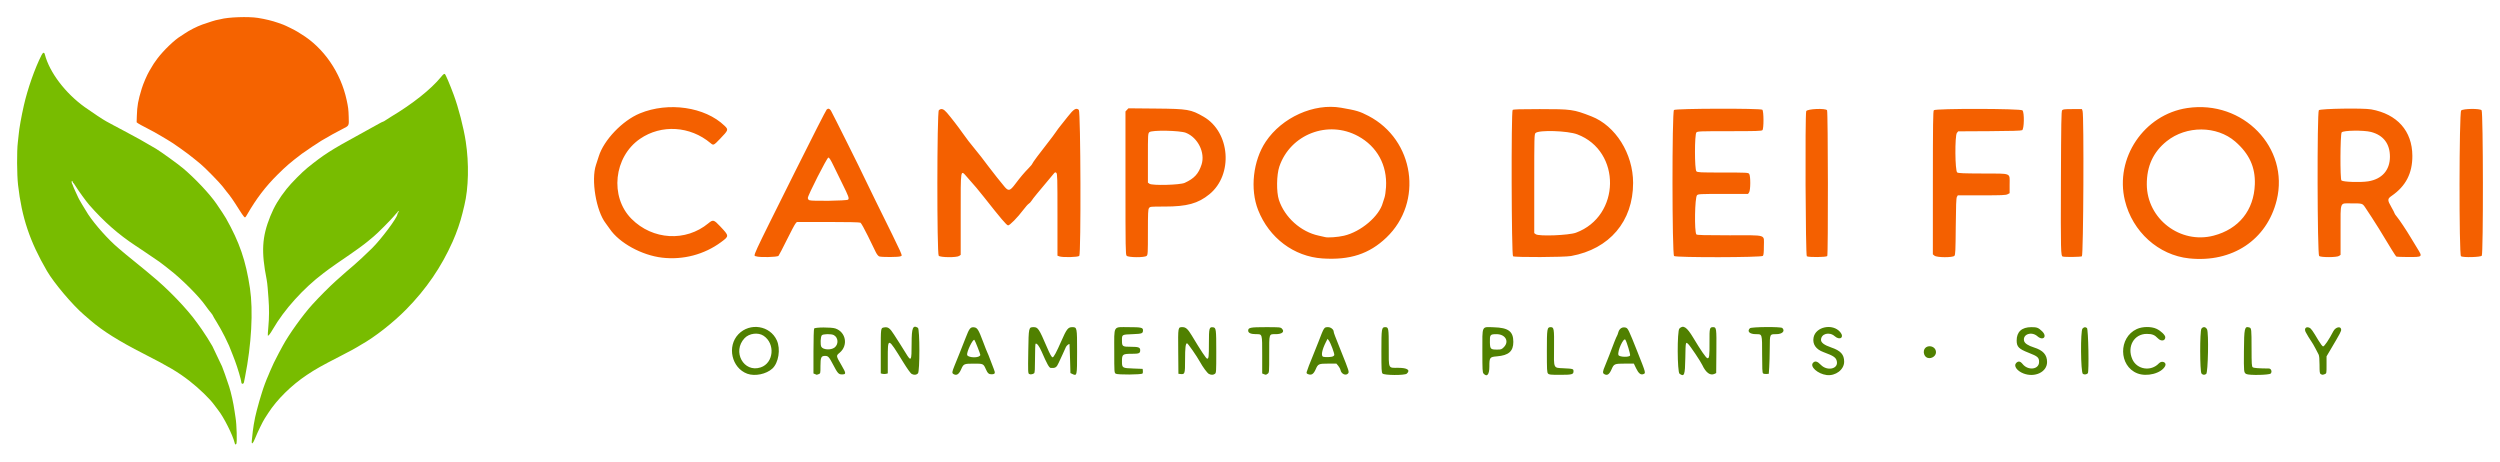
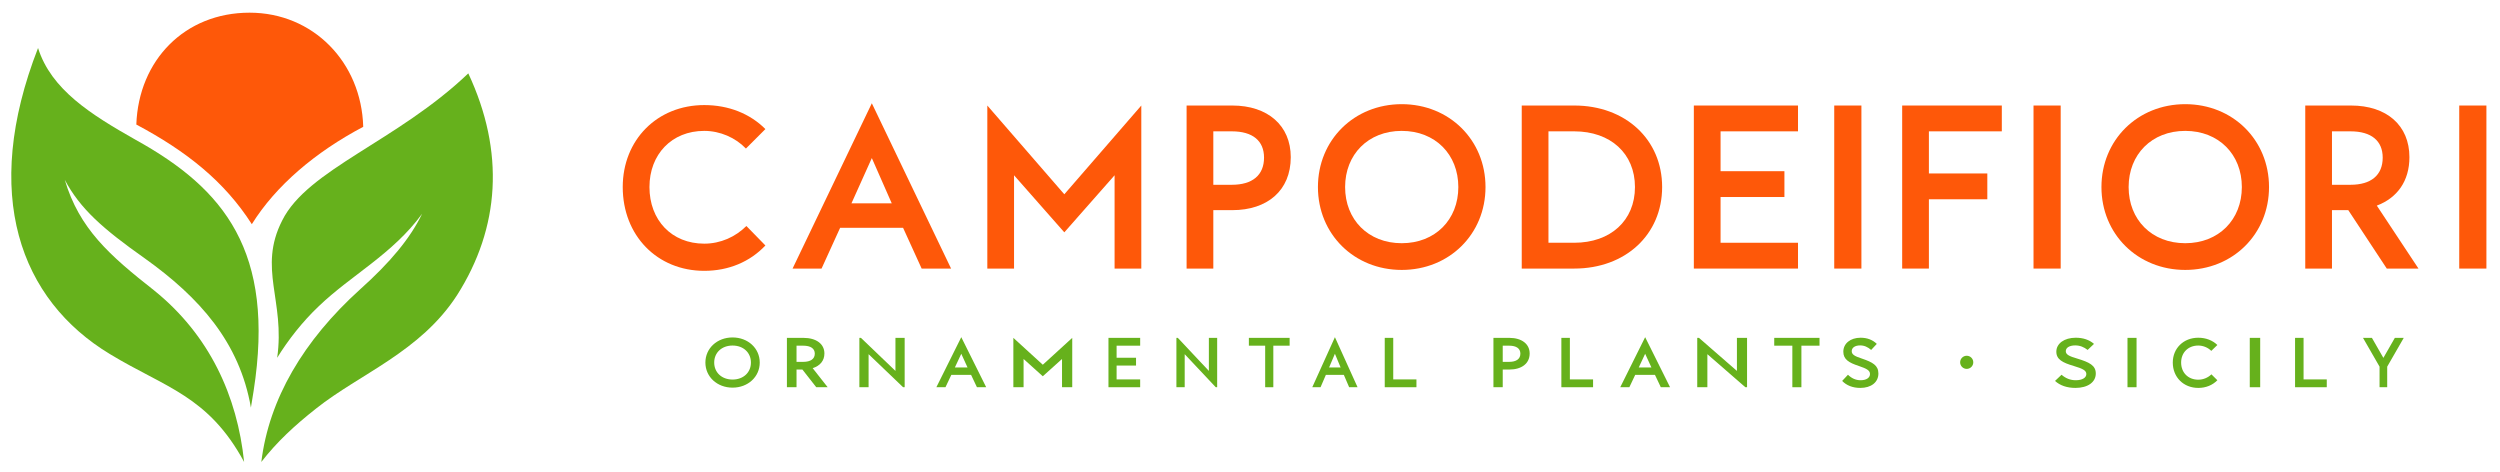
- <svg xmlns="http://www.w3.org/2000/svg" viewBox="0 0 585 108" shape-rendering="geometricPrecision" text-rendering="geometricPrecision" image-rendering="optimizeQuality" role="img">
-   <g id="symbol" transform="translate(4 4) scale(0.3855046) translate(-222.139 -53.5896)">
-     <g id="sun" fill="#f56300">
-       <path fill-rule="evenodd" d="M359.588,174.404 C359.196,173.939 358.087,172.306 357.125,170.775 C353.325,164.732 351.514,162.126 349.276,159.481 C348.860,158.989 347.817,157.639 346.958,156.481 C345.317,154.269 335.871,144.635 333.480,142.734 C332.713,142.124 330.969,140.699 329.605,139.568 C325.447,136.118 316.352,129.675 313.125,127.892 C312.712,127.664 310.800,126.529 308.875,125.371 C306.950,124.212 303.350,122.236 300.875,120.981 C298.400,119.725 295.998,118.414 295.537,118.067 L294.699,117.436 L294.824,113.530 C295.024,107.319 295.551,104.386 297.795,97.000 C298.719,93.960 300.945,88.803 302.437,86.250 C304.822,82.167 305.393,81.283 307.202,78.875 C310.977,73.851 317.784,67.297 321.449,65.156 C321.714,65.001 322.786,64.292 323.832,63.580 C326.771,61.579 331.178,59.335 334.581,58.108 C338.282,56.774 343.220,55.250 343.844,55.250 C344.094,55.250 344.878,55.086 345.587,54.886 C350.169,53.591 362.547,53.157 368.375,54.088 C372.792,54.793 377.199,55.868 380.500,57.045 C381.669,57.462 383.075,57.964 383.625,58.160 C385.084,58.682 390.939,61.587 392.250,62.439 C392.869,62.841 393.881,63.476 394.500,63.850 C408.197,72.129 418.573,87.172 422.193,104.000 C423.147,108.432 423.291,109.619 423.429,114.181 C423.598,119.795 423.811,119.397 419.460,121.613 C415.923,123.415 411.437,125.888 408.750,127.519 C407.856,128.061 406.956,128.579 406.750,128.669 C406.115,128.949 396.465,135.416 394.875,136.629 C387.838,141.994 385.426,144.070 380.214,149.238 C372.897,156.496 367.348,163.777 361.774,173.438 C360.571,175.522 360.542,175.535 359.588,174.404 Z" />
-     </g>
-     <g id="leaves" fill="#78bc00">
-       <path fill-rule="evenodd" d="M354.424,312.812 C354.366,312.709 354.241,312.288 354.145,311.875 C353.096,307.354 347.517,296.291 344.200,292.157 C343.609,291.420 342.483,289.930 341.698,288.846 C339.089,285.242 332.551,278.922 326.838,274.484 C319.805,269.020 314.325,265.768 298.875,257.887 C283.817,250.207 274.005,244.043 266.576,237.599 C265.365,236.549 263.644,235.062 262.750,234.296 C255.733,228.276 244.523,215.007 240.250,207.663 C229.856,189.801 224.975,175.262 222.718,155.442 C222.015,149.271 221.934,134.877 222.574,129.750 C222.788,128.031 223.034,125.781 223.121,124.750 C223.419,121.212 224.677,114.144 226.237,107.250 C228.511,97.200 232.874,84.756 236.930,76.750 C237.861,74.911 238.601,74.749 239.001,76.297 C241.805,87.128 251.408,99.788 263.250,108.265 C267.495,111.304 274.559,115.974 276.226,116.845 C276.720,117.103 278.700,118.179 280.625,119.236 C282.550,120.294 285.419,121.816 287.000,122.620 C288.581,123.424 291.545,125.020 293.585,126.166 C295.626,127.312 297.330,128.250 297.373,128.250 C297.479,128.250 304.808,132.486 306.505,133.528 C309.771,135.533 319.580,142.615 322.680,145.206 C330.040,151.357 338.938,160.786 343.130,166.875 C345.745,170.673 348.217,174.441 348.953,175.750 C357.198,190.408 360.966,201.398 363.480,218.125 C365.543,231.851 364.399,252.508 360.496,272.000 C360.235,273.306 359.949,274.748 359.862,275.204 C359.612,276.508 358.250,276.503 358.250,275.198 C358.250,274.086 355.871,266.068 354.409,262.250 C354.067,261.356 353.509,259.894 353.170,259.000 C351.188,253.777 350.482,252.153 348.226,247.625 C346.856,244.875 344.673,240.938 343.374,238.875 C342.075,236.812 341.009,234.991 341.006,234.828 C341.003,234.664 340.578,234.023 340.062,233.402 C338.881,231.981 337.308,229.925 336.514,228.766 C332.758,223.282 321.905,212.426 314.544,206.788 C313.763,206.191 312.345,205.073 311.392,204.303 C310.439,203.534 309.145,202.554 308.517,202.126 C307.889,201.697 305.913,200.352 304.125,199.137 C302.337,197.921 300.087,196.391 299.125,195.735 C298.163,195.080 295.969,193.619 294.250,192.488 C283.645,185.513 274.964,177.886 265.952,167.625 C263.964,165.361 259.189,158.743 257.151,155.428 C256.753,154.780 256.344,154.250 256.241,154.250 C256.138,154.250 255.984,153.969 255.897,153.625 C255.811,153.281 255.630,153.000 255.495,153.000 C255.133,153.000 255.197,154.312 255.588,154.882 C255.773,155.153 255.999,155.677 256.089,156.047 C256.178,156.417 256.926,158.140 257.751,159.877 C258.575,161.614 259.250,163.079 259.250,163.134 C259.250,163.419 263.589,170.762 265.228,173.250 C269.410,179.601 277.658,188.824 283.625,193.825 C284.863,194.862 286.784,196.488 287.895,197.439 C289.006,198.389 291.874,200.725 294.270,202.629 C296.665,204.534 299.413,206.776 300.375,207.612 C301.337,208.447 302.744,209.633 303.500,210.246 C313.416,218.282 325.445,230.767 331.445,239.250 C331.882,239.869 333.094,241.556 334.138,243.000 C335.717,245.185 339.547,251.231 340.674,253.320 C341.033,253.985 343.348,258.854 345.039,262.500 C345.708,263.944 346.380,265.340 346.531,265.604 C346.825,266.117 349.517,273.751 350.860,277.881 C352.057,281.563 353.501,288.107 354.140,292.750 C354.339,294.194 354.611,295.994 354.745,296.750 C355.433,300.649 355.761,312.139 355.200,312.700 C354.857,313.043 354.577,313.084 354.424,312.812 Z M364.606,310.688 C365.104,305.684 365.331,303.811 365.783,301.000 C366.059,299.281 366.439,297.256 366.627,296.500 C366.815,295.744 367.263,293.887 367.624,292.375 C367.984,290.863 368.673,288.331 369.155,286.750 C369.637,285.169 370.319,282.919 370.671,281.750 C371.676,278.411 373.420,273.716 374.621,271.119 C374.813,270.703 375.328,269.465 375.765,268.369 C376.747,265.904 378.987,261.267 380.954,257.625 C381.771,256.113 382.864,254.088 383.383,253.125 C387.185,246.083 395.644,234.305 401.524,227.869 C405.808,223.180 411.776,217.204 415.768,213.606 C419.341,210.385 425.310,205.175 426.751,204.018 C428.088,202.946 434.180,197.261 437.516,193.973 C443.199,188.373 452.961,175.300 453.008,173.228 C453.012,173.034 453.181,172.657 453.383,172.390 C453.805,171.831 453.865,171.250 453.500,171.250 C453.363,171.250 453.250,171.413 453.250,171.613 C453.250,171.812 453.095,172.065 452.905,172.175 C452.715,172.285 451.921,173.162 451.141,174.125 C449.255,176.453 440.828,184.925 438.625,186.709 C437.663,187.488 436.087,188.801 435.125,189.627 C434.163,190.453 431.657,192.366 429.557,193.877 C425.929,196.488 423.662,198.063 416.500,202.946 C414.781,204.118 412.531,205.711 411.500,206.486 C410.469,207.262 408.894,208.446 408.000,209.119 C395.976,218.174 384.260,231.158 377.397,243.035 C375.755,245.878 374.670,247.253 374.336,246.919 C374.244,246.827 374.384,244.474 374.647,241.689 C375.165,236.196 375.199,230.271 374.745,224.500 C374.599,222.644 374.373,219.719 374.244,218.000 C374.114,216.281 373.841,214.031 373.637,213.000 C370.259,195.943 370.768,187.045 375.841,174.456 C378.218,168.557 381.109,163.713 385.736,157.875 C388.482,154.410 395.104,147.699 398.377,145.065 C408.453,136.955 412.530,134.342 429.878,124.873 C435.376,121.871 440.700,118.928 441.709,118.332 C442.718,117.736 443.843,117.176 444.209,117.086 C444.575,116.997 445.174,116.676 445.539,116.373 C445.904,116.070 447.584,114.996 449.272,113.987 C462.248,106.228 473.358,97.397 479.356,90.074 C480.848,88.251 481.336,87.869 481.802,88.157 C482.267,88.445 484.819,94.444 487.141,100.707 C490.087,108.657 493.169,120.599 494.473,129.125 C496.517,142.476 496.195,157.317 493.633,167.875 C493.433,168.700 492.914,170.838 492.480,172.625 C491.177,177.995 488.994,184.308 486.513,189.875 C479.629,205.325 470.592,218.531 458.396,230.964 C450.456,239.057 439.098,247.945 430.875,252.497 C430.050,252.954 429.206,253.465 429.000,253.633 C428.491,254.048 423.580,256.695 418.125,259.495 C406.803,265.307 403.451,267.194 398.000,270.828 C388.631,277.074 379.857,285.733 374.576,293.947 C373.806,295.145 372.847,296.631 372.445,297.250 C371.271,299.059 368.132,305.493 366.869,308.683 C365.315,312.604 364.329,313.478 364.606,310.688 Z" />
-     </g>
+ <svg xmlns="http://www.w3.org/2000/svg" width="552" height="104" viewBox="-2 -2 552 104" role="img" aria-labelledby="title desc">
+   <g id="simbolo-colorato">
+     <path fill="#FE5809" d="M28.1 25.5 C28.6 11.3 38.8 .8 53.1 .8 C67.1 .8 77.8 11.7 78.2 26 C67.6 31.6 58.9 39 53.6 47.5 C47.6 38.1 39.2 31.4 28.1 25.5Z" />
+     <path fill="#66B11C" d="M6.4 8.6 C9.3 17.8 18.1 23.3 28 28.9 C47.5 39.7 58.8 53.5 54 84.3 L53.4 88 C50.9 73.6 42.1 63.7 29.9 55 C20.7 48.5 15.7 44.1 12.3 37.7 C15.5 48.5 22.2 54.4 32 62.1 C44.3 72 50.4 85.5 51.9 100 C44 85.4 34.5 83.6 22.3 76.2 C2.4 64.2 -6.2 40.9 6.4 8.6Z" />
+     <path fill="#66B11C" d="M101.4 14.2 C109.5 31.5 108.4 48.3 98.9 63.2 C90.8 75.7 77.5 80.5 67.8 88.2 C63.1 91.9 59.1 95.6 55.7 100 C57.4 86.1 65 73.2 77.5 61.9 C84.2 55.9 88.6 50.6 91.2 45.2 C84.7 54.1 75.6 58.7 68.4 65.6 C64.8 69 61.6 73.1 59.2 77 C61 64.4 54.9 57.3 60.3 46.7 C65.9 35.4 85.7 29.2 101.4 14.2Z" />
  </g>
-   <g id="lettering" transform="translate(139 25) scale(0.65628) translate(-23.0072 -331.696)">
-     <g id="name" fill="#f46000">
-       <path fill-rule="evenodd" d="M282.750,385.754 C272.559,385.082 263.728,378.442 259.801,368.500 C256.854,361.037 257.989,350.868 262.526,344.099 C268.316,335.459 279.687,330.338 289.360,332.012 C294.892,332.970 296.013,333.304 299.125,334.923 C315.533,343.458 318.801,365.663 305.513,378.328 C299.397,384.157 292.526,386.399 282.750,385.754 Z M290.403,377.652 C296.459,376.242 303.000,370.685 304.268,365.875 C304.377,365.462 304.640,364.652 304.853,364.074 C305.066,363.496 305.312,361.808 305.401,360.324 C305.869,352.500 302.229,345.844 295.461,342.151 C284.722,336.290 271.264,341.486 267.361,353.000 C266.362,355.946 266.283,362.062 267.207,364.875 C269.245,371.078 275.009,376.263 281.375,377.619 C282.475,377.853 283.488,378.082 283.625,378.128 C284.528,378.427 288.179,378.170 290.403,377.652 Z M591.750,385.733 C580.837,384.588 571.563,376.239 568.859,365.125 C565.177,349.995 575.660,334.431 591.086,332.124 C610.973,329.151 627.594,346.289 622.971,365.000 C619.476,379.144 607.123,387.347 591.750,385.733 Z M600.500,377.618 C609.489,375.261 614.858,368.568 615.181,359.315 C615.394,353.208 613.202,348.426 608.198,344.083 C601.627,338.380 590.768,338.323 583.750,343.955 C578.949,347.807 576.631,352.850 576.662,359.375 C576.720,371.647 588.600,380.738 600.500,377.618 Z M47.312,385.474 C40.019,384.626 31.999,380.217 28.601,375.189 C28.206,374.604 27.576,373.731 27.202,373.250 C23.751,368.811 21.903,357.747 23.715,352.375 C24.040,351.413 24.479,350.062 24.691,349.375 C26.485,343.551 33.108,336.615 39.339,334.035 C49.526,329.815 62.591,331.723 69.549,338.445 C70.998,339.845 70.955,339.970 67.944,343.101 C65.651,345.486 65.597,345.510 64.551,344.629 C57.278,338.510 47.019,337.883 39.422,343.093 C30.054,349.519 28.533,363.753 36.374,371.636 C43.907,379.210 55.747,379.892 63.785,373.214 C65.437,371.841 65.744,371.919 67.965,374.280 C71.255,377.776 71.254,377.753 68.300,379.940 C62.346,384.348 54.781,386.343 47.312,385.474 Z M80.812,384.992 C79.750,384.565 78.491,387.300 94.922,354.336 C100.759,342.627 105.735,332.865 105.981,332.642 C106.510,332.163 107.004,332.302 107.490,333.067 C107.926,333.752 119.000,355.947 119.000,356.135 C119.000,356.209 121.010,360.344 123.467,365.322 C133.913,386.491 133.053,384.570 132.266,384.991 C131.675,385.308 125.511,385.337 124.696,385.027 C124.342,384.892 123.849,384.272 123.454,383.464 C123.094,382.728 121.827,380.129 120.638,377.690 C119.449,375.251 118.264,373.142 118.005,373.003 C117.707,372.843 113.432,372.750 106.435,372.750 L95.337,372.750 L94.844,373.312 C94.572,373.622 93.183,376.238 91.757,379.125 C90.330,382.012 88.996,384.572 88.793,384.812 C88.378,385.302 81.944,385.447 80.812,384.992 Z M113.575,364.792 C114.067,364.383 113.811,363.663 111.558,359.125 C110.739,357.475 109.372,354.683 108.521,352.922 C107.346,350.487 106.873,349.737 106.550,349.797 C106.036,349.892 99.250,363.243 99.250,364.160 C99.250,364.553 99.448,364.849 99.812,365.000 C100.730,365.382 113.091,365.195 113.575,364.792 Z M145.914,384.793 C145.240,384.048 145.282,333.525 145.957,332.914 C146.813,332.139 147.628,332.392 148.852,333.812 C150.317,335.514 152.987,338.971 154.307,340.875 C155.557,342.678 157.441,345.127 159.019,347.000 C160.155,348.348 161.742,350.388 163.590,352.875 C164.912,354.655 168.472,359.143 169.467,360.284 C170.793,361.807 171.360,361.656 173.125,359.312 C175.074,356.725 176.359,355.199 177.938,353.595 C178.659,352.861 179.250,352.153 179.250,352.021 C179.250,351.768 182.139,347.872 185.026,344.230 C185.962,343.050 187.134,341.479 187.632,340.740 C188.130,340.000 188.871,338.997 189.280,338.510 C189.688,338.023 190.878,336.527 191.923,335.185 C194.048,332.456 194.948,331.911 195.875,332.790 C196.526,333.408 196.679,384.057 196.032,384.837 C195.634,385.316 190.054,385.448 188.891,385.006 L188.250,384.762 L188.250,370.162 C188.250,357.014 188.210,355.528 187.845,355.225 C187.497,354.936 187.367,354.980 186.908,355.538 C186.338,356.231 183.429,359.715 180.938,362.689 C180.102,363.687 179.217,364.833 178.972,365.236 C178.727,365.638 178.301,366.089 178.026,366.236 C177.750,366.384 176.895,367.341 176.125,368.364 C174.012,371.172 171.165,374.069 170.623,373.963 C170.053,373.853 168.101,371.558 162.071,363.906 C160.049,361.341 158.831,359.899 156.055,356.782 C153.611,354.039 153.750,353.233 153.750,370.159 L153.750,384.472 L153.194,384.861 C152.314,385.477 146.484,385.423 145.914,384.793 Z M212.914,384.793 C212.534,384.374 212.500,382.213 212.500,358.840 L212.500,333.344 L213.024,332.782 L213.549,332.219 L223.337,332.311 C234.730,332.418 235.811,332.603 240.358,335.223 C249.855,340.695 250.991,355.888 242.426,362.866 C238.370,366.170 234.434,367.250 226.452,367.250 C221.389,367.250 221.270,367.262 220.889,367.806 C220.557,368.281 220.500,369.528 220.500,376.392 C220.500,383.854 220.468,384.452 220.043,384.836 C219.333,385.479 213.503,385.443 212.914,384.793 Z M233.625,358.799 C237.037,357.237 238.563,355.578 239.630,352.274 C240.992,348.054 238.337,342.670 234.050,340.957 C231.906,340.100 221.823,339.927 221.017,340.733 C220.514,341.236 220.500,341.487 220.500,349.986 L220.500,358.722 L221.062,359.125 C222.039,359.825 231.946,359.568 233.625,358.799 Z M350.688,384.980 C350.129,384.655 349.994,333.356 350.550,332.800 C350.773,332.577 353.251,332.500 360.157,332.500 C371.531,332.500 372.229,332.598 378.625,335.085 C387.249,338.438 393.500,348.414 393.500,358.825 C393.500,372.498 385.097,382.396 371.375,384.886 C368.950,385.326 351.418,385.406 350.688,384.980 Z M373.125,376.573 C389.074,370.670 389.393,347.490 373.607,341.507 C370.162,340.202 359.871,339.879 358.710,341.040 C358.272,341.478 358.250,342.350 358.250,359.111 L358.250,376.722 L358.812,377.129 C359.911,377.926 370.591,377.510 373.125,376.573 Z M408.110,384.895 C407.382,384.362 407.344,333.549 408.071,332.821 C408.625,332.268 439.035,332.185 439.586,332.736 C440.110,333.258 440.126,339.584 439.605,340.017 C439.244,340.316 437.315,340.375 427.845,340.375 C417.301,340.375 416.487,340.406 416.072,340.822 C415.393,341.500 415.389,353.996 416.066,354.674 C416.472,355.079 417.245,355.115 425.524,355.120 C434.156,355.125 434.554,355.146 434.895,355.610 C435.420,356.328 435.394,361.434 434.861,362.194 L434.472,362.750 L425.611,362.750 C417.346,362.750 416.719,362.781 416.291,363.209 C415.490,364.010 415.293,376.206 416.065,377.188 C416.256,377.429 418.922,377.500 427.875,377.500 C441.547,377.500 440.125,377.050 440.125,381.376 C440.125,383.592 440.031,384.537 439.782,384.837 C439.298,385.420 408.904,385.476 408.110,384.895 Z M455.438,384.980 C454.982,384.714 454.775,334.864 455.223,333.250 C455.457,332.407 462.260,332.115 462.658,332.931 C463.007,333.646 463.074,384.485 462.726,384.904 C462.377,385.324 456.140,385.389 455.438,384.980 Z M500.965,384.772 L500.375,384.294 L500.383,358.801 C500.390,337.870 500.451,333.235 500.726,332.904 C501.276,332.241 531.735,332.293 532.336,332.957 C533.045,333.740 532.940,339.630 532.211,340.021 C531.832,340.224 528.366,340.328 520.540,340.371 L509.409,340.433 L508.954,340.994 C508.171,341.962 508.268,354.593 509.062,355.091 C509.516,355.374 511.297,355.448 518.228,355.469 C528.688,355.502 527.750,355.114 527.750,359.407 L527.750,362.487 L527.012,362.869 C526.394,363.189 524.905,363.250 517.771,363.250 L509.268,363.250 L508.947,363.812 C508.705,364.237 508.606,366.832 508.543,374.375 C508.470,383.035 508.406,384.434 508.065,384.812 C507.457,385.490 501.812,385.458 500.965,384.772 Z M546.704,385.081 C545.990,384.892 545.951,383.295 546.040,357.836 C546.110,337.523 546.184,333.256 546.468,332.913 C546.756,332.567 547.350,332.500 550.162,332.500 L553.512,332.500 L553.756,333.141 C554.297,334.563 554.065,384.698 553.516,384.991 C553.053,385.239 547.577,385.311 546.704,385.081 Z M638.110,384.895 C637.449,384.411 637.347,333.541 638.006,332.893 C638.581,332.328 653.838,332.086 656.660,332.598 C665.953,334.283 671.294,340.294 671.346,349.125 C671.383,355.382 669.012,359.966 663.932,363.461 C662.423,364.499 662.417,364.945 663.875,367.474 C664.494,368.546 665.000,369.533 665.000,369.667 C665.000,369.801 665.376,370.352 665.835,370.893 C666.691,371.899 669.257,375.749 670.775,378.305 C671.243,379.092 672.293,380.822 673.109,382.149 C675.040,385.288 675.079,385.251 669.765,385.246 C667.625,385.244 665.751,385.160 665.600,385.059 C665.377,384.910 663.450,381.812 659.423,375.130 C658.591,373.750 655.183,368.478 654.463,367.458 C653.510,366.107 653.508,366.107 649.418,366.117 C645.399,366.128 645.750,365.203 645.750,375.784 L645.750,384.472 L645.194,384.861 C644.430,385.396 638.833,385.423 638.110,384.895 Z M655.625,358.255 C660.515,357.466 663.329,354.285 663.350,349.522 C663.370,344.865 661.032,341.799 656.580,340.646 C653.958,339.966 646.649,340.078 646.139,340.806 C645.619,341.549 645.547,357.522 646.062,357.945 C646.732,358.495 652.899,358.695 655.625,358.255 Z M688.688,384.980 C687.955,384.553 688.016,333.734 688.750,333.000 C689.442,332.308 695.470,332.236 696.032,332.913 C696.614,333.614 696.674,384.143 696.094,384.784 C695.613,385.316 689.539,385.476 688.688,384.980 Z" />
-     </g>
-     <g id="tagline" fill="#508000">
-       <path fill-rule="evenodd" d="M462.500,427.324 C459.334,426.915 456.431,424.319 457.643,422.980 C458.370,422.177 459.170,422.385 460.465,423.714 C462.666,425.973 466.590,425.191 466.166,422.578 C465.926,421.101 465.115,420.521 461.354,419.139 C458.654,418.147 457.403,416.303 457.842,413.962 C458.573,410.067 464.657,408.816 467.344,412.008 C468.908,413.867 467.249,415.112 465.387,413.477 C463.450,411.776 460.500,412.582 460.500,414.812 C460.500,415.767 461.702,416.663 464.059,417.464 C467.507,418.636 468.750,419.991 468.750,422.577 C468.750,425.400 465.676,427.735 462.500,427.324 Z M77.648,426.857 C72.067,424.812 70.340,417.075 74.501,412.760 C78.602,408.509 85.790,409.664 88.188,414.960 C89.602,418.084 88.823,422.976 86.586,425.027 C84.413,427.019 80.357,427.849 77.648,426.857 Z M82.429,424.601 C87.089,423.047 87.713,416.134 83.449,413.311 C81.521,412.036 78.340,412.438 76.702,414.165 C72.165,418.948 76.375,426.620 82.429,424.601 Z M101.812,426.992 L101.250,426.766 L101.254,418.946 C101.256,414.429 101.358,410.967 101.496,410.750 C101.809,410.257 107.650,410.234 109.069,410.720 C112.845,412.012 113.692,416.770 110.606,419.351 C109.255,420.479 109.242,420.395 111.314,423.955 C112.953,426.769 112.959,427.100 111.369,427.100 C110.225,427.100 109.857,426.689 108.259,423.625 C106.802,420.831 106.496,420.500 105.366,420.500 C104.002,420.500 103.750,421.059 103.750,424.088 C103.750,426.729 103.742,426.765 103.109,427.006 C102.756,427.140 102.447,427.243 102.421,427.234 C102.396,427.225 102.122,427.117 101.812,426.992 Z M108.746,417.540 C110.282,416.394 110.133,413.915 108.477,413.066 C107.563,412.597 104.639,412.656 104.228,413.151 C103.766,413.708 103.649,416.472 104.054,417.239 C104.632,418.332 107.444,418.513 108.746,417.540 Z M136.266,426.934 C135.904,426.750 134.687,425.054 133.264,422.750 C127.681,413.709 127.750,413.723 127.750,421.641 L127.750,426.740 L127.125,426.897 C126.781,426.984 126.219,426.984 125.875,426.897 L125.250,426.740 L125.250,419.016 C125.250,410.380 125.224,410.574 126.403,410.353 C127.830,410.086 128.505,410.570 130.000,412.934 C130.756,414.130 131.713,415.619 132.125,416.244 C132.537,416.868 133.437,418.307 134.124,419.440 C136.100,422.697 136.250,422.456 136.250,416.035 C136.250,410.476 136.703,409.360 138.500,410.494 C139.180,410.924 139.189,426.061 138.510,426.740 C137.932,427.318 137.157,427.385 136.266,426.934 Z M151.188,426.980 C150.588,426.631 150.630,426.261 151.525,424.045 C151.951,422.989 152.779,420.944 153.365,419.500 C153.950,418.056 154.916,415.608 155.511,414.059 C156.804,410.697 157.198,410.193 158.452,410.299 C159.660,410.400 160.100,411.091 161.719,415.421 C162.429,417.321 163.126,419.079 163.267,419.329 C163.409,419.578 163.861,420.703 164.272,421.829 C164.683,422.954 165.261,424.467 165.557,425.190 C166.165,426.679 166.026,427.018 164.793,427.054 C163.801,427.082 163.365,426.708 162.738,425.289 C161.842,423.263 161.811,423.249 158.399,423.258 C154.894,423.267 154.772,423.323 153.887,425.324 C153.105,427.093 152.265,427.608 151.188,426.980 Z M160.109,420.756 C160.461,420.622 160.750,420.350 160.750,420.152 C160.750,419.787 158.873,415.040 158.634,414.800 C158.134,414.301 155.829,419.052 156.040,420.146 C156.185,420.899 158.731,421.280 160.109,420.756 Z M178.144,426.945 C177.751,426.725 177.726,426.083 177.842,418.918 C177.983,410.238 177.980,410.250 179.794,410.250 C181.287,410.250 181.728,410.914 184.420,417.216 C185.594,419.965 186.170,421.000 186.526,421.000 C186.919,421.000 187.894,419.186 189.614,415.250 C191.497,410.941 192.034,410.250 193.500,410.250 C195.239,410.250 195.250,410.304 195.250,419.047 C195.250,427.643 195.228,427.745 193.558,426.946 L192.875,426.619 L192.737,421.497 C192.661,418.680 192.577,416.343 192.549,416.304 C192.400,416.089 191.444,416.864 191.260,417.349 C191.141,417.662 190.596,418.865 190.050,420.022 C189.504,421.179 188.881,422.519 188.667,423.000 C187.942,424.625 187.493,424.910 185.844,424.789 C185.285,424.748 184.526,423.383 182.613,418.983 C181.755,417.007 180.891,415.883 180.444,416.159 C180.338,416.225 180.250,418.565 180.250,421.359 C180.250,425.126 180.169,426.502 179.938,426.683 C179.429,427.081 178.602,427.202 178.144,426.945 Z M209.040,426.850 C208.507,426.476 208.500,426.377 208.500,418.861 C208.500,409.349 207.962,410.250 213.641,410.250 C218.014,410.250 218.753,410.405 218.746,411.321 C218.738,412.509 218.460,412.618 215.072,412.750 C211.158,412.903 211.250,412.849 211.250,415.006 C211.250,417.152 211.392,417.250 214.500,417.250 C217.137,417.250 217.750,417.478 217.750,418.459 C217.750,419.583 217.364,419.750 214.756,419.750 C211.491,419.750 211.250,419.930 211.250,422.359 C211.250,424.820 211.288,424.845 215.350,425.000 L218.625,425.125 L218.707,425.843 C218.752,426.238 218.689,426.661 218.567,426.783 C218.135,427.215 209.646,427.275 209.040,426.850 Z M242.250,426.931 C241.676,426.646 240.063,424.468 239.045,422.606 C237.971,420.639 234.748,416.000 234.455,416.000 C233.938,416.000 233.750,417.571 233.750,421.882 C233.750,426.967 233.691,427.142 232.050,426.953 L231.375,426.875 L231.309,418.875 C231.235,409.994 231.188,410.250 232.889,410.250 C234.003,410.250 234.773,410.951 236.115,413.186 C239.414,418.685 241.282,421.500 241.631,421.500 C242.177,421.500 242.250,420.836 242.250,415.872 C242.250,410.572 242.363,410.141 243.713,410.299 C244.805,410.427 244.875,410.947 244.875,418.973 C244.875,426.174 244.852,426.556 244.390,426.895 C243.795,427.330 243.076,427.342 242.250,426.931 Z M261.812,426.992 L261.250,426.766 L261.250,420.242 C261.250,412.481 261.329,412.750 259.047,412.750 C257.214,412.750 256.250,412.319 256.250,411.500 C256.250,410.404 257.028,410.250 262.556,410.250 C267.417,410.250 267.782,410.282 268.250,410.750 C269.368,411.868 268.398,412.750 266.050,412.750 C263.626,412.750 263.750,412.364 263.750,419.911 C263.750,426.407 263.745,426.475 263.194,426.861 C262.566,427.301 262.578,427.300 261.812,426.992 Z M277.545,426.986 C277.094,426.805 277.001,426.628 277.128,426.189 C277.391,425.273 278.249,423.033 279.257,420.625 C279.776,419.387 280.675,417.137 281.255,415.625 C283.346,410.176 283.297,410.250 284.750,410.250 C285.730,410.250 286.750,411.093 286.750,411.904 C286.750,412.251 287.152,413.313 289.391,418.875 C292.226,425.919 292.329,426.249 291.850,426.778 C291.037,427.676 289.451,426.944 289.171,425.543 C289.092,425.145 288.729,424.467 288.366,424.035 L287.706,423.250 L284.836,423.250 C281.410,423.250 281.153,423.363 280.342,425.235 C279.564,427.027 278.817,427.496 277.545,426.986 Z M286.122,420.781 C286.549,420.690 286.905,420.434 286.953,420.185 C287.059,419.635 285.632,415.830 285.016,415.018 L284.556,414.411 L283.997,415.506 C282.511,418.420 282.120,420.642 283.062,420.824 C283.888,420.983 285.269,420.963 286.122,420.781 Z M304.164,426.793 C303.798,426.389 303.750,425.465 303.750,418.848 C303.750,410.735 303.827,410.250 305.109,410.250 C306.312,410.250 306.375,410.610 306.375,417.500 C306.375,425.318 306.111,424.750 309.742,424.750 C313.016,424.750 314.202,425.561 312.793,426.836 C312.075,427.486 304.757,427.449 304.164,426.793 Z M340.164,426.793 C339.798,426.389 339.750,425.465 339.750,418.848 C339.750,409.410 339.387,410.169 343.843,410.295 C349.031,410.442 350.794,411.762 350.794,415.500 C350.794,418.851 349.147,420.309 344.968,420.658 C342.377,420.874 342.250,421.043 342.250,424.297 C342.250,427.167 341.411,428.171 340.164,426.793 Z M347.400,417.400 C349.437,415.363 347.979,412.750 344.806,412.750 C342.535,412.750 342.381,412.934 342.437,415.586 C342.490,418.050 342.679,418.250 344.948,418.250 C346.437,418.250 346.610,418.190 347.400,417.400 Z M363.164,426.793 C362.798,426.389 362.750,425.465 362.750,418.848 C362.750,410.708 362.824,410.250 364.130,410.250 C365.281,410.250 365.381,410.866 365.307,417.528 C365.223,425.154 365.031,424.728 368.628,424.907 C372.132,425.080 372.250,425.116 372.250,425.996 C372.250,427.107 371.699,427.250 367.430,427.250 C364.015,427.250 363.530,427.198 363.164,426.793 Z M383.188,426.980 C382.577,426.624 382.638,426.013 383.481,424.065 C383.883,423.135 384.569,421.419 385.006,420.250 C386.487,416.284 387.548,413.626 387.750,413.375 C387.861,413.238 388.080,412.642 388.238,412.053 C388.591,410.730 389.729,410.036 390.906,410.425 C391.674,410.679 391.944,411.241 395.026,419.000 C398.134,426.825 398.088,426.648 397.099,427.013 C396.197,427.346 395.437,426.720 394.574,424.933 L393.760,423.250 L390.614,423.250 C386.901,423.250 386.672,423.344 385.857,425.201 C385.005,427.145 384.290,427.622 383.188,426.980 Z M392.425,420.336 C392.572,419.952 391.264,415.582 390.756,414.759 C390.133,413.752 387.794,418.885 388.278,420.194 C388.551,420.932 392.149,421.054 392.425,420.336 Z M410.056,426.861 C409.227,426.281 409.177,411.573 410.000,410.750 C411.387,409.363 412.650,410.195 414.928,414.000 C417.631,418.512 419.470,421.184 419.962,421.313 C420.661,421.495 420.773,420.638 420.738,415.377 C420.707,410.594 420.793,410.250 422.022,410.250 C423.214,410.250 423.263,410.613 423.191,418.925 L423.125,426.618 L422.500,426.917 C421.007,427.629 419.445,426.488 418.164,423.750 C417.532,422.398 413.886,416.965 413.143,416.267 C412.223,415.402 412.216,415.436 412.117,421.251 C412.012,427.395 411.767,428.060 410.056,426.861 Z M532.653,426.749 C530.377,425.860 529.114,424.068 530.057,423.064 C530.819,422.253 531.545,422.355 532.368,423.388 C534.332,425.852 538.250,425.369 538.250,422.664 C538.250,421.066 537.774,420.648 534.500,419.373 C531.021,418.018 530.270,417.252 530.258,415.050 C530.242,411.922 532.069,410.250 535.504,410.250 C537.506,410.250 537.979,410.431 539.312,411.705 C541.290,413.596 539.694,415.283 537.637,413.477 C535.561,411.654 532.315,412.804 532.904,415.152 C533.124,416.028 534.339,416.835 536.426,417.490 C539.675,418.510 541.091,420.081 541.102,422.679 C541.117,426.240 536.743,428.347 532.653,426.749 Z M553.862,426.897 C553.081,426.326 552.969,411.531 553.740,410.760 C554.328,410.172 554.733,410.122 555.323,410.562 C555.819,410.932 556.105,426.258 555.625,426.709 C555.140,427.165 554.345,427.249 553.862,426.897 Z M573.269,426.718 C566.617,424.093 566.504,413.938 573.094,410.921 C575.113,409.997 578.254,409.962 580.125,410.844 C581.676,411.574 583.250,413.082 583.250,413.837 C583.250,415.194 581.740,415.417 580.609,414.228 C579.440,412.998 578.569,412.654 576.625,412.654 C572.099,412.654 569.517,417.199 571.498,421.678 C573.141,425.394 578.161,426.173 580.981,423.150 C582.049,422.005 583.882,422.824 583.195,424.139 C581.844,426.730 576.691,428.068 573.269,426.718 Z M596.164,426.793 C595.558,426.124 595.536,411.667 596.139,410.806 C596.722,409.973 597.651,410.082 598.147,411.042 C598.774,412.256 598.504,426.446 597.843,426.929 C597.231,427.377 596.649,427.329 596.164,426.793 Z M612.125,426.951 C611.255,426.458 611.236,426.269 611.291,418.875 C611.353,410.528 611.513,409.824 613.227,410.368 C613.972,410.604 614.004,410.907 614.014,417.755 C614.021,423.370 614.075,424.251 614.424,424.541 C614.776,424.834 616.450,424.965 620.194,424.995 C621.007,425.002 621.422,426.145 620.843,426.785 C620.340,427.341 613.057,427.480 612.125,426.951 Z M638.688,426.980 C638.309,426.759 638.250,426.315 638.248,423.675 C638.247,421.629 638.138,420.419 637.916,420.000 C637.734,419.656 637.207,418.644 636.745,417.750 C636.283,416.856 635.656,415.788 635.352,415.375 C635.049,414.962 634.578,414.231 634.307,413.750 C634.036,413.269 633.611,412.528 633.364,412.105 C632.634,410.854 633.378,409.886 634.632,410.458 C635.257,410.742 635.763,411.452 637.875,415.000 C638.570,416.169 639.305,417.125 639.507,417.125 C639.985,417.125 641.564,414.789 643.167,411.712 C643.942,410.225 645.805,409.772 645.952,411.036 C646.027,411.685 645.774,412.168 642.091,418.392 L640.750,420.658 L640.750,423.710 C640.750,426.756 640.749,426.763 640.109,427.006 C639.328,427.303 639.240,427.302 638.688,426.980 Z M439.811,426.711 C439.579,426.479 439.500,424.787 439.500,420.059 C439.500,412.493 439.578,412.750 437.280,412.750 C435.039,412.750 434.030,411.755 435.143,410.643 C435.653,410.133 446.198,410.048 446.700,410.550 C447.793,411.643 446.703,412.750 444.532,412.750 C442.197,412.750 442.255,412.627 442.222,417.737 C442.207,420.151 442.122,423.194 442.035,424.500 L441.875,426.875 L440.999,426.949 C440.517,426.990 439.983,426.883 439.811,426.711 Z M497.947,420.909 C497.365,420.466 497.024,419.486 497.176,418.690 C497.646,416.232 501.477,416.684 501.494,419.199 C501.505,420.834 499.269,421.913 497.947,420.909 Z" />
-     </g>
+   <g id="campodeifiori" fill="#FE5809" fill-rule="evenodd">
+     <path transform="translate(135.5 21.3) scale(1 1)" d="M31.5 5.2 L27.2 9.5 C24.9 7.1 21.5 5.6 18 5.6 C10.8 5.6 5.9 10.8 5.9 18 C5.9 25.3 10.8 30.5 18 30.5 C21.6 30.5 24.9 29 27.3 26.6 L31.5 30.9 C28.1 34.5 23.4 36.5 18 36.5 C7.6 36.5 0 28.7 0 18 C0 7.6 7.6 -.1 18 -.1 C23.4 -.1 28.1 1.8 31.5 5.2Z" />
+     <path transform="translate(173 21.3) scale(1 1)" d="M0 36 L17.5 -.5 L35 36 H28.5 L24.4 27 H10.5 L6.4 36Z M13 21.6 H21.9 L17.5 11.6Z" />
+     <path transform="translate(216 21.3) scale(1 1)" d="M0 36 V0 L17 19.6 L34 0 V36 H28.1 V15.4 L17 28 L5.9 15.4 V36Z" />
+     <path transform="translate(260 21.3) scale(1 1)" d="M0 36 V0 H10.1 C17.9 0 23 4.4 23 11.4 C23 18.8 17.8 23.1 10.1 23.1 H5.9 V36Z M5.9 5.7 V17.5 H10 C14.5 17.5 17.1 15.4 17.1 11.5 C17.1 7.8 14.6 5.7 10 5.7Z" />
+     <path transform="translate(289 21.3) scale(1 1)" d="M18.5 -.3 C29 -.3 37 7.6 37 18 C37 28.4 29 36.3 18.5 36.3 C8 36.3 0 28.4 0 18 C0 7.6 8 -.3 18.5 -.3Z M18.5 5.6 C11.1 5.6 6 10.8 6 18 C6 25.2 11.1 30.4 18.5 30.4 C25.9 30.4 31 25.2 31 18 C31 10.8 25.9 5.6 18.5 5.6Z" />
+     <path transform="translate(334 21.3) scale(1 1)" d="M0 36 V0 H11.6 C22.9 0 31 7.5 31 18 C31 28.5 22.9 36 11.6 36Z M5.9 5.7 V30.3 H11.6 C19.6 30.3 25 25.4 25 18 C25 10.6 19.6 5.7 11.6 5.7Z" />
+     <path transform="translate(372 21.3) scale(1 1)" d="M0 0 H23 V5.7 H5.9 V14.5 H20 V20.2 H5.9 V30.3 H23 V36 H0Z" />
+     <path transform="translate(403 21.3) scale(1 1)" d="M0 0 H6 V36 H0Z" />
+     <path transform="translate(418 21.3) scale(1 1)" d="M0 0 H22 V5.7 H5.9 V15 H18.8 V20.7 H5.9 V36 H0Z" />
+     <path transform="translate(447 21.3) scale(1 1)" d="M0 0 H6 V36 H0Z" />
+     <path transform="translate(462 21.3) scale(1 1)" d="M18.5 -.3 C29 -.3 37 7.6 37 18 C37 28.4 29 36.3 18.5 36.3 C8 36.3 0 28.4 0 18 C0 7.6 8 -.3 18.5 -.3Z M18.5 5.6 C11.1 5.6 6 10.8 6 18 C6 25.2 11.1 30.4 18.5 30.4 C25.9 30.4 31 25.2 31 18 C31 10.8 25.9 5.6 18.5 5.6Z" />
+     <path transform="translate(507 21.3) scale(1 1)" d="M0 36 V0 H10.1 C18 0 23 4.4 23 11.4 C23 16.7 20.3 20.4 15.8 22.1 L25 36 H18 L9.5 23.1 H5.9 V36Z M5.9 5.7 V17.5 H10 C14.5 17.5 17.1 15.4 17.1 11.5 C17.1 7.8 14.6 5.7 10 5.7Z" />
+     <path transform="translate(541 21.3) scale(1 1)" d="M0 0 H6 V36 H0Z" />
+   </g>
+   <g id="dicitura-centrata" fill="#66B11C" fill-rule="evenodd">
+     <path transform="translate(153.75 72.6) scale(0.324324 0.302778)" d="M18.5 -.3 C29 -.3 37 7.6 37 18 C37 28.4 29 36.3 18.5 36.3 C8 36.3 0 28.4 0 18 C0 7.6 8 -.3 18.5 -.3Z M18.5 5.6 C11.1 5.6 6 10.8 6 18 C6 25.2 11.1 30.4 18.5 30.4 C25.9 30.4 31 25.2 31 18 C31 10.8 25.9 5.6 18.5 5.6Z" />
+     <path transform="translate(171.75 72.6) scale(0.36 0.302778)" d="M0 36 V0 H10.1 C18 0 23 4.4 23 11.4 C23 16.7 20.3 20.4 15.8 22.1 L25 36 H18 L9.5 23.1 H5.9 V36Z M5.9 5.7 V17.5 H10 C14.5 17.5 17.1 15.4 17.1 11.5 C17.1 7.8 14.6 5.7 10 5.7Z" />
+     <path transform="translate(187.75 72.6) scale(0.344828 0.302778)" d="M0 36 V0 H1 L23.1 24.1 V0 H29 V36 H28 L5.9 11.9 V36Z" />
+     <path transform="translate(204.75 72.6) scale(0.314286 0.302778)" d="M0 36 L17.5 -.5 L35 36 H28.5 L24.4 27 H10.5 L6.4 36Z M13 21.6 H21.9 L17.5 11.6Z" />
+     <path transform="translate(221.75 72.6) scale(0.382353 0.302778)" d="M0 36 V0 L17 19.6 L34 0 V36 H28.1 V15.4 L17 28 L5.9 15.4 V36Z" />
+     <path transform="translate(242.75 72.6) scale(0.304348 0.302778)" d="M0 0 H23 V5.7 H5.9 V14.5 H20 V20.2 H5.9 V30.3 H23 V36 H0Z" />
+     <path transform="translate(257.75 72.6) scale(0.310345 0.302778)" d="M0 36 V0 H1 L23.1 24.1 V0 H29 V36 H28 L5.9 11.9 V36Z" />
+     <path transform="translate(273.75 72.6) scale(0.3 0.302778)" d="M0 0 H30 V5.7 H18 V36 H12 V5.7 H0Z" />
+     <path transform="translate(287.75 72.6) scale(0.285714 0.302778)" d="M0 36 L17.5 -.5 L35 36 H28.5 L24.4 27 H10.5 L6.4 36Z M13 21.6 H21.9 L17.5 11.6Z" />
+     <path transform="translate(303.75 72.6) scale(0.318182 0.302778)" d="M0 0 H5.9 V30.3 H22 V36 H0Z" />
+     <path transform="translate(327.75 72.6) scale(0.347826 0.302778)" d="M0 36 V0 H10.1 C17.9 0 23 4.4 23 11.4 C23 18.8 17.8 23.1 10.1 23.1 H5.9 V36Z M5.9 5.7 V17.5 H10 C14.5 17.5 17.1 15.4 17.1 11.5 C17.1 7.8 14.6 5.7 10 5.7Z" />
+     <path transform="translate(342.75 72.6) scale(0.318182 0.302778)" d="M0 0 H5.9 V30.3 H22 V36 H0Z" />
+     <path transform="translate(355.75 72.6) scale(0.314286 0.302778)" d="M0 36 L17.5 -.5 L35 36 H28.5 L24.4 27 H10.5 L6.4 36Z M13 21.6 H21.9 L17.5 11.6Z" />
+     <path transform="translate(372.75 72.6) scale(0.37931 0.302778)" d="M0 36 V0 H1 L23.1 24.1 V0 H29 V36 H28 L5.9 11.9 V36Z" />
+     <path transform="translate(389.75 72.6) scale(0.333333 0.302778)" d="M0 0 H30 V5.7 H18 V36 H12 V5.7 H0Z" />
+     <path transform="translate(404.75 72.6) scale(0.32 0.302778)" d="M23.9 4.4 L20 8.8 C17.7 6.7 15.3 5.5 12.4 5.5 C8.8 5.5 6.6 7.2 6.6 9.7 C6.6 12.2 8.7 13.4 13.6 15.1 C21.1 17.8 25 20.1 25 26 C25 32.4 20 36.5 12.5 36.5 C7.3 36.5 3 34.7 0 31.4 L4 26.9 C6.5 29.5 9.4 30.9 12.7 30.9 C16.7 30.9 19.2 29.1 19.2 26.4 C19.2 23.8 17.1 22.5 11.5 20.5 C4.6 18.1 .8 15.7 .8 10.1 C.8 4.1 5.7 -.1 12.7 -.1 C17.2 -.1 21 1.4 23.9 4.4Z" />
+     <path transform="translate(451.75 72.6) scale(0.36 0.302778)" d="M23.9 4.4 L20 8.8 C17.7 6.7 15.3 5.5 12.4 5.5 C8.8 5.5 6.6 7.2 6.6 9.7 C6.6 12.2 8.7 13.4 13.6 15.1 C21.1 17.8 25 20.1 25 26 C25 32.4 20 36.5 12.5 36.5 C7.3 36.5 3 34.7 0 31.4 L4 26.9 C6.5 29.5 9.4 30.9 12.7 30.9 C16.7 30.9 19.2 29.1 19.2 26.4 C19.2 23.8 17.1 22.5 11.5 20.5 C4.6 18.1 .8 15.7 .8 10.1 C.8 4.1 5.7 -.1 12.7 -.1 C17.2 -.1 21 1.4 23.9 4.4Z" />
+     <path transform="translate(467.75 72.6) scale(0.333333 0.302778)" d="M0 0 H6 V36 H0Z" />
+     <path transform="translate(477.75 72.6) scale(0.3125 0.302778)" d="M31.5 5.2 L27.2 9.5 C24.9 7.1 21.5 5.6 18 5.6 C10.8 5.6 5.9 10.8 5.9 18 C5.9 25.3 10.8 30.5 18 30.5 C21.6 30.5 24.9 29 27.3 26.6 L31.5 30.9 C28.1 34.5 23.4 36.5 18 36.5 C7.6 36.5 0 28.7 0 18 C0 7.6 7.6 -.1 18 -.1 C23.4 -.1 28.1 1.8 31.5 5.2Z" />
+     <path transform="translate(494.75 72.6) scale(0.383333 0.302778)" d="M0 0 H6 V36 H0Z" />
+     <path transform="translate(504.75 72.6) scale(0.318182 0.302778)" d="M0 0 H5.9 V30.3 H22 V36 H0Z" />
+     <path transform="translate(519.75 72.6) scale(0.28125 0.302778)" d="M0 0 H7 L16 14.6 L25 0 H32 L19 21 V36 H13 V21Z" />
+     <circle cx="432.25" cy="78" r="1.45" />
  </g>
</svg>
